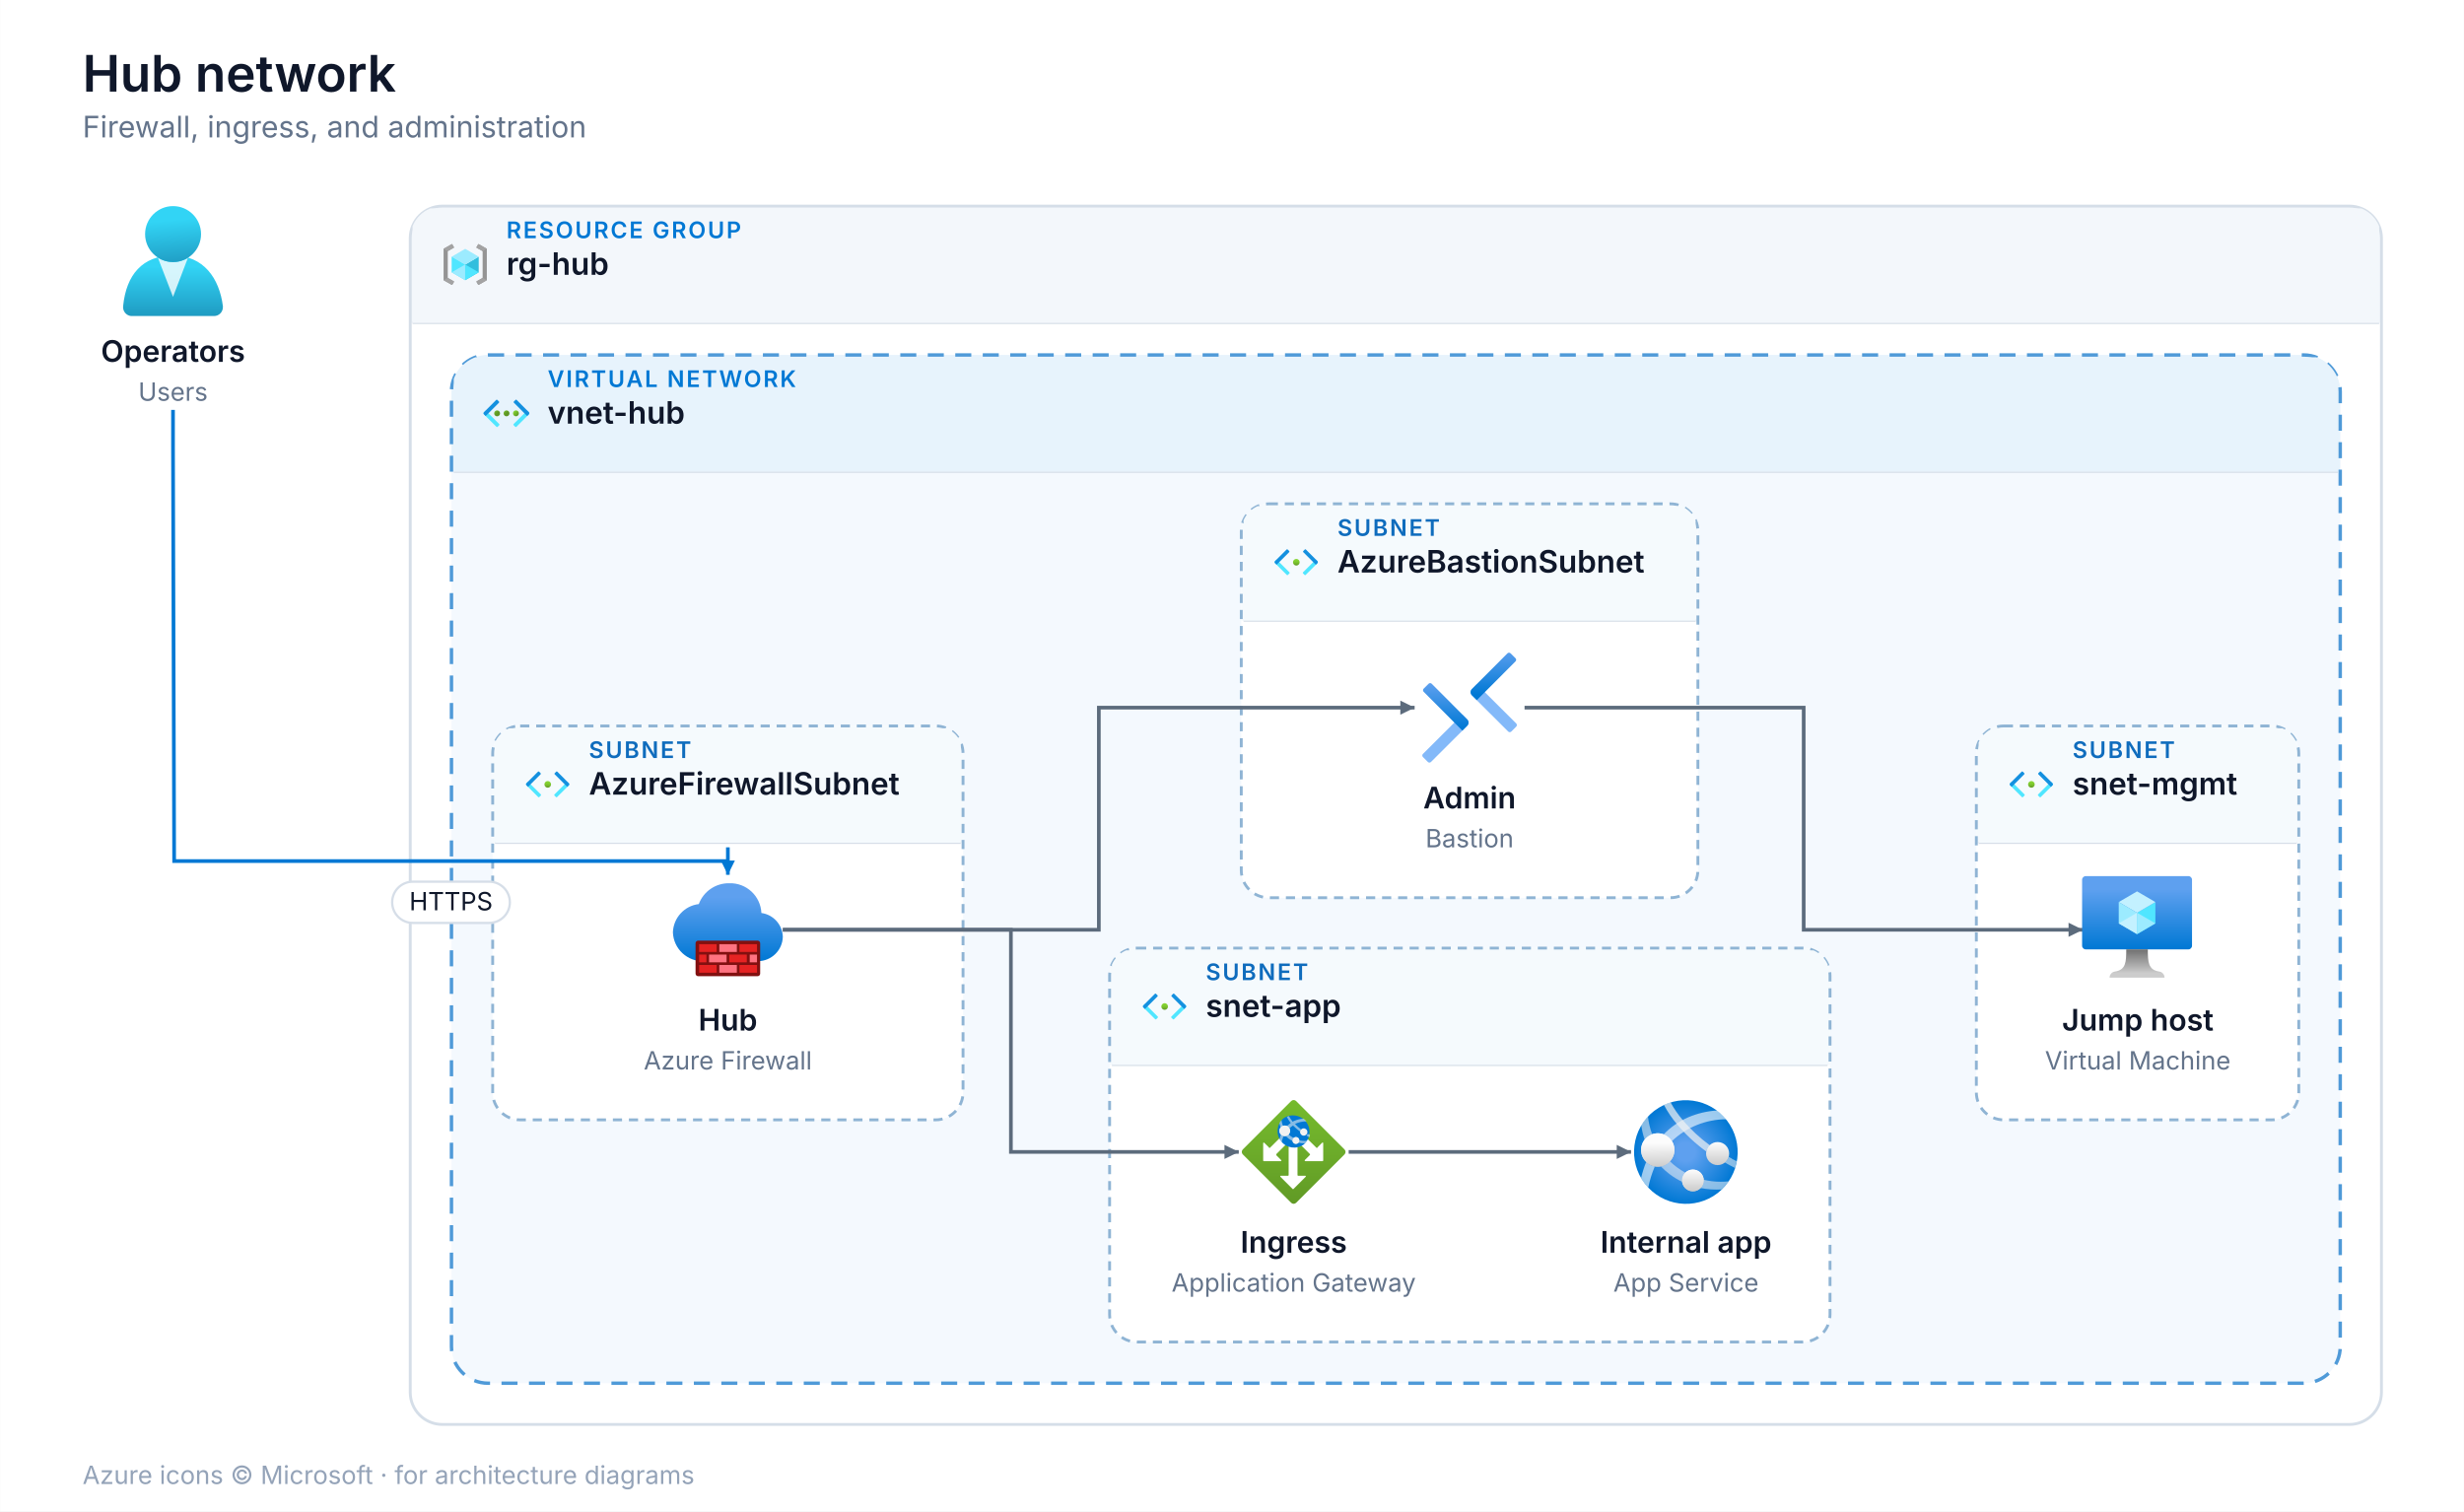
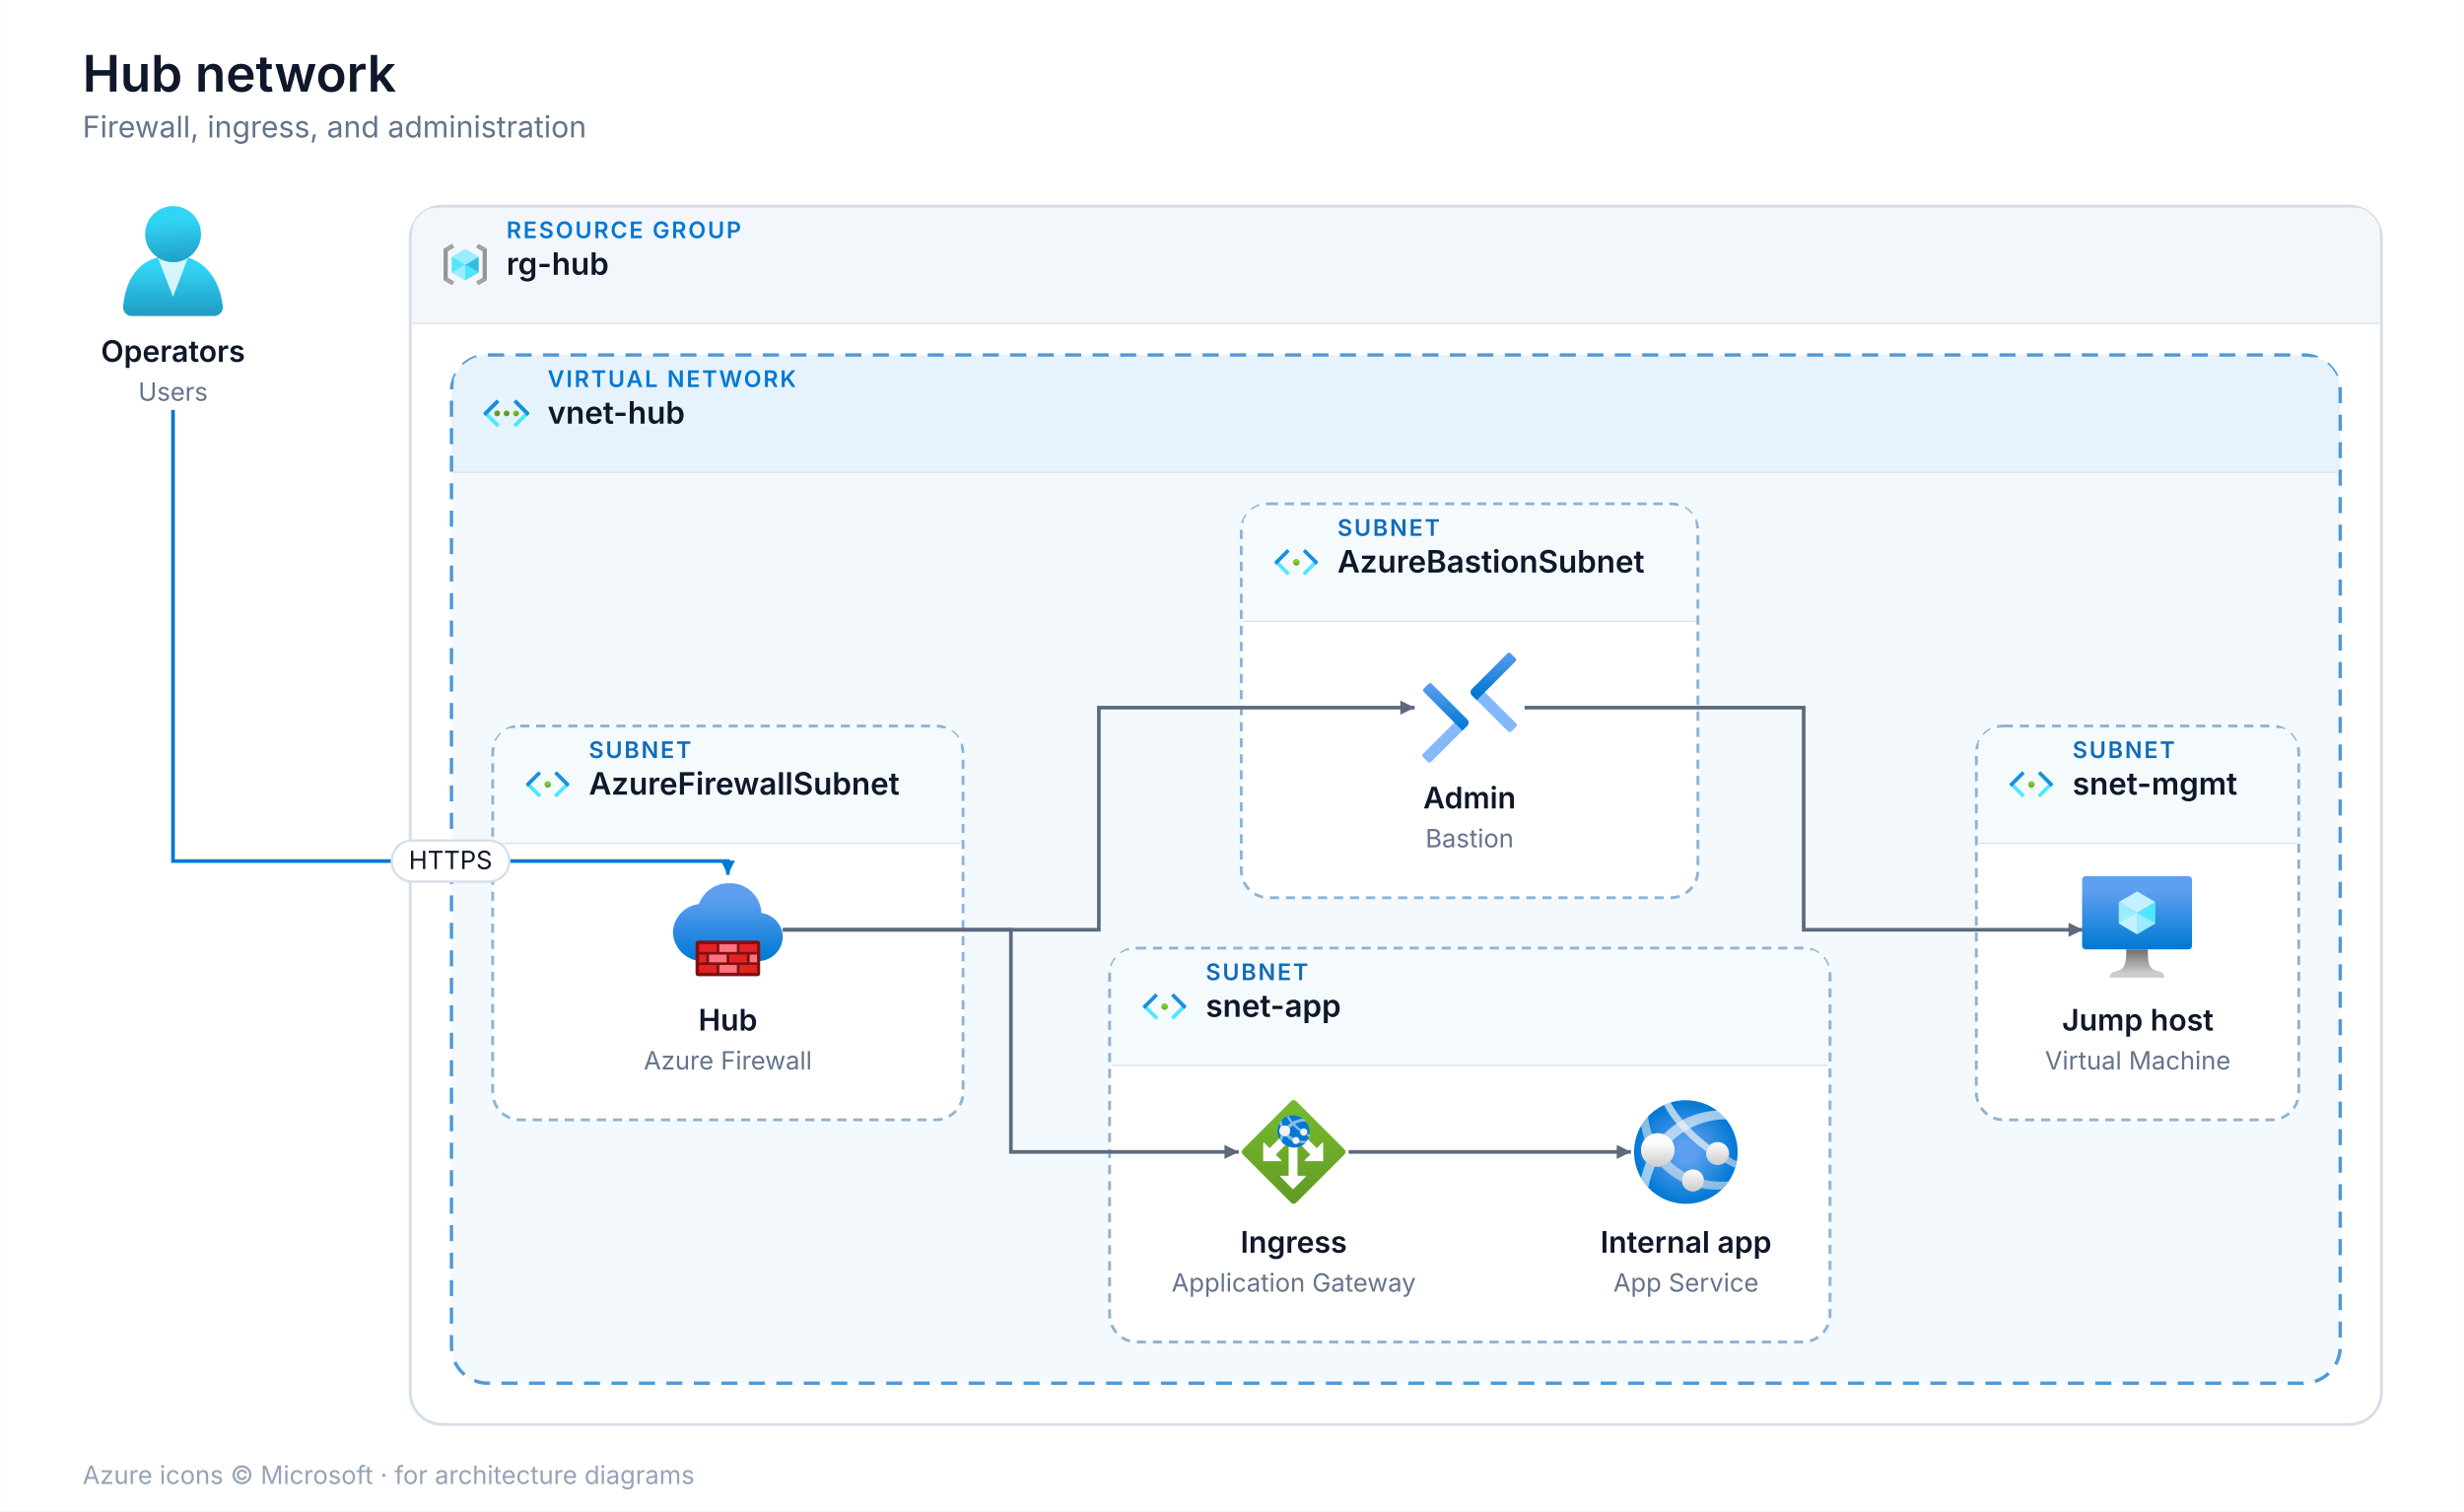
<svg xmlns="http://www.w3.org/2000/svg" width="1076" height="660" viewBox="0 0 1075.9 660.0" role="img" text-rendering="optimizeLegibility">
  <rect width="100%" height="100%" fill="#FFFFFF" />
  <defs>
    <marker id="arrow-0078D4" viewBox="0 0 10 10" refX="8.6" refY="5" markerWidth="8" markerHeight="8" orient="auto-start-reverse" markerUnits="userSpaceOnUse">
      <path d="M0.8 1.15 L8.6 5 L0.8 8.85 Z" fill="#0078D4" />
    </marker>
    <marker id="arrow-5C6B7C" viewBox="0 0 10 10" refX="8.6" refY="5" markerWidth="8" markerHeight="8" orient="auto-start-reverse" markerUnits="userSpaceOnUse">
      <path d="M0.8 1.15 L8.6 5 L0.8 8.85 Z" fill="#5C6B7C" />
    </marker>
    <clipPath id="clip1">
      <rect x="179.1" y="90.0" width="860.8" height="532.0" rx="14" />
    </clipPath>
    <clipPath id="clip2">
      <rect x="197.1" y="155.0" width="824.8" height="449.0" rx="16" />
    </clipPath>
    <clipPath id="clip3">
      <rect x="215.1" y="317.0" width="205.4" height="172.0" rx="12" />
    </clipPath>
    <clipPath id="clip4">
      <rect x="484.5" y="414.0" width="314.6" height="172.0" rx="12" />
    </clipPath>
    <clipPath id="clip5">
      <rect x="542.0" y="220.0" width="199.4" height="172.0" rx="12" />
    </clipPath>
    <clipPath id="clip6">
      <rect x="863.0" y="317.0" width="140.8" height="172.0" rx="12" />
    </clipPath>
  </defs>
  <g clip-path="url(#clip1)">
    <rect x="179.1" y="90.0" width="860.8" height="532.0" fill="#FFFFFF" />
    <rect x="179.1" y="90.0" width="860.8" height="51.0" fill="#F3F7FB" />
  </g>
  <rect x="179.1" y="90.0" width="860.8" height="532.0" rx="14" ry="14" fill="none" stroke="#D5DEE8" stroke-width="1.25" />
  <line x1="180.1" y1="141.0" x2="1038.9" y2="141.0" stroke="#D6DEE8" stroke-width="1" />
  <g clip-path="url(#clip2)">
    <rect x="197.1" y="155.0" width="824.8" height="449.0" fill="#F4F9FE" />
    <rect x="197.1" y="155.0" width="824.8" height="51.0" fill="#E7F3FC" />
  </g>
  <rect x="197.1" y="155.0" width="824.8" height="449.0" rx="16" ry="16" fill="none" stroke="#4F9AD8" stroke-width="1.5" stroke-dasharray="7 5" />
  <line x1="198.1" y1="206.0" x2="1020.9" y2="206.0" stroke="#D6DEE8" stroke-width="1" />
  <g clip-path="url(#clip3)">
    <rect x="215.1" y="317.0" width="205.4" height="172.0" fill="#FFFFFF" />
    <rect x="215.1" y="317.0" width="205.4" height="51.0" fill="#F5FAFD" />
  </g>
  <rect x="215.1" y="317.0" width="205.4" height="172.0" rx="12" ry="12" fill="none" stroke="#8FB4D4" stroke-width="1.25" stroke-dasharray="4 3" />
  <line x1="216.1" y1="368.0" x2="419.5" y2="368.0" stroke="#D6DEE8" stroke-width="1" />
  <g clip-path="url(#clip4)">
    <rect x="484.5" y="414.0" width="314.6" height="172.0" fill="#FFFFFF" />
    <rect x="484.5" y="414.0" width="314.6" height="51.0" fill="#F5FAFD" />
  </g>
  <rect x="484.5" y="414.0" width="314.6" height="172.0" rx="12" ry="12" fill="none" stroke="#8FB4D4" stroke-width="1.25" stroke-dasharray="4 3" />
  <line x1="485.5" y1="465.0" x2="798.0" y2="465.0" stroke="#D6DEE8" stroke-width="1" />
  <g clip-path="url(#clip5)">
    <rect x="542.0" y="220.0" width="199.4" height="172.0" fill="#FFFFFF" />
    <rect x="542.0" y="220.0" width="199.4" height="51.0" fill="#F5FAFD" />
  </g>
  <rect x="542.0" y="220.0" width="199.4" height="172.0" rx="12" ry="12" fill="none" stroke="#8FB4D4" stroke-width="1.25" stroke-dasharray="4 3" />
  <line x1="543.0" y1="271.0" x2="740.5" y2="271.0" stroke="#D6DEE8" stroke-width="1" />
  <g clip-path="url(#clip6)">
    <rect x="863.0" y="317.0" width="140.8" height="172.0" fill="#FFFFFF" />
    <rect x="863.0" y="317.0" width="140.8" height="51.0" fill="#F5FAFD" />
  </g>
  <rect x="863.0" y="317.0" width="140.8" height="172.0" rx="12" ry="12" fill="none" stroke="#8FB4D4" stroke-width="1.25" stroke-dasharray="4 3" />
  <line x1="864.0" y1="368.0" x2="1002.9" y2="368.0" stroke="#D6DEE8" stroke-width="1" />
-   <path d="M 75.5 179.0 L 75.5 195.0 L 76.0 376.0 L 317.8 376.0 L 317.8 370.0 L 317.8 382.0" fill="none" stroke="#0078D4" stroke-width="1.6" stroke-linecap="butt" stroke-linejoin="miter" marker-end="url(#arrow-0078D4)" />
-   <path d="M 341.8 406.0 L 357.8 406.0 L 441.4 406.0 L 441.4 503.0 L 524.9 503.0 L 540.9 503.0" fill="none" stroke="#5C6B7C" stroke-width="1.6" stroke-linecap="butt" stroke-linejoin="miter" marker-end="url(#arrow-5C6B7C)" />
+   <path d="M 75.5 179.0 L 75.5 376.0 L 317.8 376.0 L 317.8 382.0" fill="none" stroke="#0078D4" stroke-width="1.6" stroke-linecap="butt" stroke-linejoin="miter" marker-end="url(#arrow-0078D4)" />
+   <path d="M 341.8 406.0 L 441.4 406.0 L 441.4 503.0 L 540.9 503.0" fill="none" stroke="#5C6B7C" stroke-width="1.6" stroke-linecap="butt" stroke-linejoin="miter" marker-end="url(#arrow-5C6B7C)" />
  <path d="M 588.9 503.0 L 712.2 503.0" fill="none" stroke="#5C6B7C" stroke-width="1.6" stroke-linecap="butt" stroke-linejoin="miter" marker-end="url(#arrow-5C6B7C)" />
-   <path d="M 341.8 406.0 L 357.8 406.0 L 479.8 406.0 L 479.8 309.0 L 601.7 309.0 L 617.7 309.0" fill="none" stroke="#5C6B7C" stroke-width="1.6" stroke-linecap="butt" stroke-linejoin="miter" marker-end="url(#arrow-5C6B7C)" />
-   <path d="M 665.7 309.0 L 681.7 309.0 L 787.6 309.0 L 787.6 406.0 L 893.5 406.0 L 909.5 406.0" fill="none" stroke="#5C6B7C" stroke-width="1.6" stroke-linecap="butt" stroke-linejoin="miter" marker-end="url(#arrow-5C6B7C)" />
+   <path d="M 341.8 406.0 L 479.8 406.0 L 479.8 309.0 L 617.7 309.0" fill="none" stroke="#5C6B7C" stroke-width="1.6" stroke-linecap="butt" stroke-linejoin="miter" marker-end="url(#arrow-5C6B7C)" />
+   <path d="M 665.7 309.0 L 787.6 309.0 L 787.6 406.0 L 909.5 406.0" fill="none" stroke="#5C6B7C" stroke-width="1.6" stroke-linecap="butt" stroke-linejoin="miter" marker-end="url(#arrow-5C6B7C)" />
  <g clip-path="url(#clip1)">
    <rect x="180.1" y="91.0" width="858.8" height="50.0" fill="#F3F7FB" />
  </g>
  <svg x="193.1" y="105.5" width="20.0" height="20.0" viewBox="0 0 18 18" preserveAspectRatio="xMidYMid meet" overflow="visible">
    <g>
      <g>
        <path d="M.5,15.08a.16.16,0,0,0,.08.14l1.16.65L3.7,17a.17.17,0,0,0,.23-.06l.66-1.12a.16.16,0,0,0-.06-.21l-2.3-1.3a.17.17,0,0,1-.08-.14V3.85a.16.16,0,0,1,.08-.14l2.3-1.3a.16.16,0,0,0,.06-.21L3.93,1.08A.17.17,0,0,0,3.7,1L1.78,2.11l-1.2.67a.16.16,0,0,0-.08.14V15.08Z" fill="#949494" />
        <path d="M2.14,3.77l.06-.06,2.3-1.3a.14.14,0,0,0,.06-.21L3.9,1.08A.15.15,0,0,0,3.68,1L1.75,2.11.56,2.78s-.05,0-.06.06l.9.51Z" fill="#a3a3a3" />
        <path d="M4.5,15.59l-2.3-1.3a.22.22,0,0,1-.07-.09l-1.62,1,.05,0,1.15.65,2,1.11a.15.15,0,0,0,.22-.06l.66-1.12A.14.14,0,0,0,4.5,15.59Z" fill="#a3a3a3" />
      </g>
      <path d="M17.5,15.08a.16.16,0,0,1-.08.14l-1.16.65L14.3,17a.17.17,0,0,1-.23-.06l-.66-1.12a.16.16,0,0,1,.06-.21l2.3-1.3a.17.17,0,0,0,.08-.14V3.85a.16.16,0,0,0-.08-.14l-2.3-1.3a.16.16,0,0,1-.06-.21l.66-1.12A.17.17,0,0,1,14.3,1l1.92,1.09,1.2.67a.16.16,0,0,1,.08.14V15.08Z" fill="#949494" />
      <path d="M15.86,3.77l-.06-.06-2.3-1.3a.14.14,0,0,1-.06-.21l.66-1.12A.15.15,0,0,1,14.32,1l1.93,1.09,1.19.67s0,0,.06.06l-.9.51Z" fill="#a3a3a3" />
      <path d="M13.5,15.59l2.3-1.3a.22.22,0,0,0,.07-.09l1.62,1,0,0-1.15.65-2,1.11a.15.15,0,0,1-.22-.06l-.66-1.12A.14.14,0,0,1,13.5,15.59Z" fill="#a3a3a3" />
      <polygon points="14.31 5.93 14.31 12.07 8.99 15.16 8.99 9.01 14.31 5.93" fill="#32bedd" />
      <polygon points="14.31 5.93 9 9.02 3.68 5.93 9 2.84 14.31 5.93" fill="#9cebff" />
      <polygon points="8.99 9.02 8.99 15.16 3.68 12.07 3.68 5.93 8.99 9.02" fill="#50e6ff" />
      <polygon points="3.68 12.07 8.99 9.01 8.99 15.16 3.68 12.07" fill="#9cebff" />
      <polygon points="14.31 12.07 8.99 9.01 8.99 15.16 14.31 12.07" fill="#50e6ff" />
    </g>
  </svg>
  <text x="221.1" y="104.0" fill="#0078D4" font-family="&quot;Segoe UI&quot;, Inter, &quot;Helvetica Neue&quot;, Arial, sans-serif" font-size="10" font-weight="600" letter-spacing="0.08em">RESOURCE GROUP</text>
  <text x="221.1" y="120.0" fill="#0F172A" font-family="&quot;Segoe UI&quot;, Inter, &quot;Helvetica Neue&quot;, Arial, sans-serif" font-size="13.5" font-weight="600">rg-hub</text>
  <g clip-path="url(#clip2)">
    <rect x="198.1" y="156.0" width="822.8" height="50.0" fill="#E7F3FC" />
  </g>
  <svg x="211.1" y="170.5" width="20.0" height="20.0" viewBox="0 0 18 18" preserveAspectRatio="xMidYMid meet" overflow="visible">
    <defs>
      <linearGradient id="g8f020fb7e-2243-4501-8153-5d69bd3c34f7" x1="9.88" y1="8.59" x2="11.52" y2="10.23" gradientTransform="translate(2.03 -0.4) rotate(-0.08)" gradientUnits="userSpaceOnUse">
        <stop offset="0" stop-color="#86d633" />
        <stop offset="1" stop-color="#5e9624" />
      </linearGradient>
      <linearGradient id="g8b3c2bc94-8c7c-48a2-9719-6ee899a43a97" x1="6.18" y1="8.59" x2="7.81" y2="10.23" gradientUnits="userSpaceOnUse">
        <stop offset="0" stop-color="#86d633" />
        <stop offset="1" stop-color="#5e9624" />
      </linearGradient>
      <linearGradient id="g8e900c35d-0958-4d4f-b28f-302eeaaf52f5" x1="2.48" y1="8.59" x2="4.11" y2="10.23" gradientUnits="userSpaceOnUse">
        <stop offset="0" stop-color="#86d633" />
        <stop offset="1" stop-color="#5e9624" />
      </linearGradient>
    </defs>
    <circle cx="12.74" cy="8.99" r="1.16" fill="url(#g8f020fb7e-2243-4501-8153-5d69bd3c34f7)" />
    <circle cx="9.04" cy="9" r="1.16" fill="url(#g8b3c2bc94-8c7c-48a2-9719-6ee899a43a97)" />
    <circle cx="5.34" cy="9" r="1.16" fill="url(#g8e900c35d-0958-4d4f-b28f-302eeaaf52f5)" />
    <path d="M2.61,7.28h.94a.3.3,0,0,1,.3.3v6.94a.6.6,0,0,1-.6.6H2.31a0,0,0,0,1,0,0V7.58a.3.3,0,0,1,.3-.3Z" transform="translate(13.18 16.93) rotate(134.92)" fill="#50e6ff" />
    <path d="M2.56,2.91H3.5a.3.3,0,0,1,.3.3v7.43a0,0,0,0,1,0,0H2.86a.6.6,0,0,1-.6-.6V3.21a.3.3,0,0,1,.3-.3Z" transform="translate(5.66 -0.16) rotate(44.92)" fill="#1490df" />
    <path d="M14.15,7.28h.94a.6.6,0,0,1,.6.6v6.94a.3.3,0,0,1-.3.3h-.94a.3.3,0,0,1-.3-.3V7.28a0,0,0,0,1,0,0Z" transform="translate(12.32 -7.28) rotate(45.08)" fill="#50e6ff" />
    <path d="M14.81,2.91h.94a0,0,0,0,1,0,0v7.43a.3.3,0,0,1-.3.3H14.5a.3.3,0,0,1-.3-.3V3.51a.6.6,0,0,1,.6-.6Z" transform="translate(30.36 0.99) rotate(135.08)" fill="#1490df" />
  </svg>
  <text x="239.1" y="169.0" fill="#0078D4" font-family="&quot;Segoe UI&quot;, Inter, &quot;Helvetica Neue&quot;, Arial, sans-serif" font-size="10" font-weight="600" letter-spacing="0.08em">VIRTUAL NETWORK</text>
  <text x="239.1" y="185.0" fill="#0F172A" font-family="&quot;Segoe UI&quot;, Inter, &quot;Helvetica Neue&quot;, Arial, sans-serif" font-size="13.5" font-weight="600">vnet-hub</text>
  <g clip-path="url(#clip3)">
    <rect x="216.1" y="318.0" width="203.4" height="50.0" fill="#F5FAFD" />
  </g>
  <svg x="229.1" y="332.5" width="20.0" height="20.0" viewBox="0 0 18 18" preserveAspectRatio="xMidYMid meet" overflow="visible">
    <defs>
      <linearGradient id="g9bceb60dd-8b8c-4098-94f8-aeb4db2edaef" x1="9.033" y1="10.305" x2="9.033" y2="7.695" gradientUnits="userSpaceOnUse">
        <stop offset="0" stop-color="#5e9624" />
        <stop offset="0.241" stop-color="#6fb02a" />
        <stop offset="0.501" stop-color="#7cc52f" />
        <stop offset="0.756" stop-color="#83d232" />
        <stop offset="1" stop-color="#86d633" />
      </linearGradient>
    </defs>
    <g id="g9ac75c21e-2a93-464f-8048-f1518dab8b75">
      <g>
        <path d="M9.031,7.7A1.305,1.305,0,1,0,10.338,9,1.305,1.305,0,0,0,9.031,7.7Z" fill="url(#g9bceb60dd-8b8c-4098-94f8-aeb4db2edaef)" />
        <g>
          <path d="M2.961,7.374h.888a.284.284,0,0,1,.284.284v6.551a.568.568,0,0,1-.568.568H2.677a0,0,0,0,1,0,0V7.659A.284.284,0,0,1,2.961,7.374Z" transform="translate(13.653 16.485) rotate(134.919)" fill="#50e6ff" />
          <path d="M2.913,3.244H3.8a.284.284,0,0,1,.284.284v7.015a0,0,0,0,1,0,0H3.2a.568.568,0,0,1-.568-.568V3.528a.284.284,0,0,1,.284-.284Z" transform="translate(5.847 -0.358) rotate(44.919)" fill="#1490df" />
          <path d="M13.867,7.374h.888a.568.568,0,0,1,.568.568v6.551a.284.284,0,0,1-.284.284h-.888a.284.284,0,0,1-.284-.284V7.374a0,0,0,0,1,0,0Z" transform="translate(12.132 -7.079) rotate(45.081)" fill="#50e6ff" />
          <path d="M14.483,3.244h.888a0,0,0,0,1,0,0v7.015a.284.284,0,0,1-.284.284H14.2a.284.284,0,0,1-.284-.284V3.812a.568.568,0,0,1,.568-.568Z" transform="translate(29.879 1.435) rotate(135.081)" fill="#1490df" />
        </g>
      </g>
    </g>
  </svg>
  <text x="257.1" y="331.0" fill="#0F6CBD" font-family="&quot;Segoe UI&quot;, Inter, &quot;Helvetica Neue&quot;, Arial, sans-serif" font-size="10" font-weight="600" letter-spacing="0.08em">SUBNET</text>
  <text x="257.1" y="347.0" fill="#0F172A" font-family="&quot;Segoe UI&quot;, Inter, &quot;Helvetica Neue&quot;, Arial, sans-serif" font-size="13.5" font-weight="600">AzureFirewallSubnet</text>
  <g clip-path="url(#clip4)">
    <rect x="485.5" y="415.0" width="312.6" height="50.0" fill="#F5FAFD" />
  </g>
  <svg x="498.5" y="429.5" width="20.0" height="20.0" viewBox="0 0 18 18" preserveAspectRatio="xMidYMid meet" overflow="visible">
    <defs>
      <linearGradient id="g10bceb60dd-8b8c-4098-94f8-aeb4db2edaef" x1="9.033" y1="10.305" x2="9.033" y2="7.695" gradientUnits="userSpaceOnUse">
        <stop offset="0" stop-color="#5e9624" />
        <stop offset="0.241" stop-color="#6fb02a" />
        <stop offset="0.501" stop-color="#7cc52f" />
        <stop offset="0.756" stop-color="#83d232" />
        <stop offset="1" stop-color="#86d633" />
      </linearGradient>
    </defs>
    <g id="g10ac75c21e-2a93-464f-8048-f1518dab8b75">
      <g>
        <path d="M9.031,7.7A1.305,1.305,0,1,0,10.338,9,1.305,1.305,0,0,0,9.031,7.7Z" fill="url(#g10bceb60dd-8b8c-4098-94f8-aeb4db2edaef)" />
        <g>
          <path d="M2.961,7.374h.888a.284.284,0,0,1,.284.284v6.551a.568.568,0,0,1-.568.568H2.677a0,0,0,0,1,0,0V7.659A.284.284,0,0,1,2.961,7.374Z" transform="translate(13.653 16.485) rotate(134.919)" fill="#50e6ff" />
          <path d="M2.913,3.244H3.8a.284.284,0,0,1,.284.284v7.015a0,0,0,0,1,0,0H3.2a.568.568,0,0,1-.568-.568V3.528a.284.284,0,0,1,.284-.284Z" transform="translate(5.847 -0.358) rotate(44.919)" fill="#1490df" />
          <path d="M13.867,7.374h.888a.568.568,0,0,1,.568.568v6.551a.284.284,0,0,1-.284.284h-.888a.284.284,0,0,1-.284-.284V7.374a0,0,0,0,1,0,0Z" transform="translate(12.132 -7.079) rotate(45.081)" fill="#50e6ff" />
          <path d="M14.483,3.244h.888a0,0,0,0,1,0,0v7.015a.284.284,0,0,1-.284.284H14.2a.284.284,0,0,1-.284-.284V3.812a.568.568,0,0,1,.568-.568Z" transform="translate(29.879 1.435) rotate(135.081)" fill="#1490df" />
        </g>
      </g>
    </g>
  </svg>
  <text x="526.5" y="428.0" fill="#0F6CBD" font-family="&quot;Segoe UI&quot;, Inter, &quot;Helvetica Neue&quot;, Arial, sans-serif" font-size="10" font-weight="600" letter-spacing="0.08em">SUBNET</text>
  <text x="526.5" y="444.0" fill="#0F172A" font-family="&quot;Segoe UI&quot;, Inter, &quot;Helvetica Neue&quot;, Arial, sans-serif" font-size="13.5" font-weight="600">snet-app</text>
  <g clip-path="url(#clip5)">
    <rect x="543.0" y="221.0" width="197.4" height="50.0" fill="#F5FAFD" />
  </g>
  <svg x="556.0" y="235.5" width="20.0" height="20.0" viewBox="0 0 18 18" preserveAspectRatio="xMidYMid meet" overflow="visible">
    <defs>
      <linearGradient id="g11bceb60dd-8b8c-4098-94f8-aeb4db2edaef" x1="9.033" y1="10.305" x2="9.033" y2="7.695" gradientUnits="userSpaceOnUse">
        <stop offset="0" stop-color="#5e9624" />
        <stop offset="0.241" stop-color="#6fb02a" />
        <stop offset="0.501" stop-color="#7cc52f" />
        <stop offset="0.756" stop-color="#83d232" />
        <stop offset="1" stop-color="#86d633" />
      </linearGradient>
    </defs>
    <g id="g11ac75c21e-2a93-464f-8048-f1518dab8b75">
      <g>
        <path d="M9.031,7.7A1.305,1.305,0,1,0,10.338,9,1.305,1.305,0,0,0,9.031,7.7Z" fill="url(#g11bceb60dd-8b8c-4098-94f8-aeb4db2edaef)" />
        <g>
          <path d="M2.961,7.374h.888a.284.284,0,0,1,.284.284v6.551a.568.568,0,0,1-.568.568H2.677a0,0,0,0,1,0,0V7.659A.284.284,0,0,1,2.961,7.374Z" transform="translate(13.653 16.485) rotate(134.919)" fill="#50e6ff" />
          <path d="M2.913,3.244H3.8a.284.284,0,0,1,.284.284v7.015a0,0,0,0,1,0,0H3.2a.568.568,0,0,1-.568-.568V3.528a.284.284,0,0,1,.284-.284Z" transform="translate(5.847 -0.358) rotate(44.919)" fill="#1490df" />
          <path d="M13.867,7.374h.888a.568.568,0,0,1,.568.568v6.551a.284.284,0,0,1-.284.284h-.888a.284.284,0,0,1-.284-.284V7.374a0,0,0,0,1,0,0Z" transform="translate(12.132 -7.079) rotate(45.081)" fill="#50e6ff" />
          <path d="M14.483,3.244h.888a0,0,0,0,1,0,0v7.015a.284.284,0,0,1-.284.284H14.2a.284.284,0,0,1-.284-.284V3.812a.568.568,0,0,1,.568-.568Z" transform="translate(29.879 1.435) rotate(135.081)" fill="#1490df" />
        </g>
      </g>
    </g>
  </svg>
  <text x="584.0" y="234.0" fill="#0F6CBD" font-family="&quot;Segoe UI&quot;, Inter, &quot;Helvetica Neue&quot;, Arial, sans-serif" font-size="10" font-weight="600" letter-spacing="0.08em">SUBNET</text>
  <text x="584.0" y="250.0" fill="#0F172A" font-family="&quot;Segoe UI&quot;, Inter, &quot;Helvetica Neue&quot;, Arial, sans-serif" font-size="13.5" font-weight="600">AzureBastionSubnet</text>
  <g clip-path="url(#clip6)">
    <rect x="864.0" y="318.0" width="138.8" height="50.0" fill="#F5FAFD" />
  </g>
  <svg x="877.0" y="332.5" width="20.0" height="20.0" viewBox="0 0 18 18" preserveAspectRatio="xMidYMid meet" overflow="visible">
    <defs>
      <linearGradient id="g12bceb60dd-8b8c-4098-94f8-aeb4db2edaef" x1="9.033" y1="10.305" x2="9.033" y2="7.695" gradientUnits="userSpaceOnUse">
        <stop offset="0" stop-color="#5e9624" />
        <stop offset="0.241" stop-color="#6fb02a" />
        <stop offset="0.501" stop-color="#7cc52f" />
        <stop offset="0.756" stop-color="#83d232" />
        <stop offset="1" stop-color="#86d633" />
      </linearGradient>
    </defs>
    <g id="g12ac75c21e-2a93-464f-8048-f1518dab8b75">
      <g>
        <path d="M9.031,7.7A1.305,1.305,0,1,0,10.338,9,1.305,1.305,0,0,0,9.031,7.7Z" fill="url(#g12bceb60dd-8b8c-4098-94f8-aeb4db2edaef)" />
        <g>
          <path d="M2.961,7.374h.888a.284.284,0,0,1,.284.284v6.551a.568.568,0,0,1-.568.568H2.677a0,0,0,0,1,0,0V7.659A.284.284,0,0,1,2.961,7.374Z" transform="translate(13.653 16.485) rotate(134.919)" fill="#50e6ff" />
          <path d="M2.913,3.244H3.8a.284.284,0,0,1,.284.284v7.015a0,0,0,0,1,0,0H3.2a.568.568,0,0,1-.568-.568V3.528a.284.284,0,0,1,.284-.284Z" transform="translate(5.847 -0.358) rotate(44.919)" fill="#1490df" />
          <path d="M13.867,7.374h.888a.568.568,0,0,1,.568.568v6.551a.284.284,0,0,1-.284.284h-.888a.284.284,0,0,1-.284-.284V7.374a0,0,0,0,1,0,0Z" transform="translate(12.132 -7.079) rotate(45.081)" fill="#50e6ff" />
          <path d="M14.483,3.244h.888a0,0,0,0,1,0,0v7.015a.284.284,0,0,1-.284.284H14.2a.284.284,0,0,1-.284-.284V3.812a.568.568,0,0,1,.568-.568Z" transform="translate(29.879 1.435) rotate(135.081)" fill="#1490df" />
        </g>
      </g>
    </g>
  </svg>
  <text x="905.0" y="331.0" fill="#0F6CBD" font-family="&quot;Segoe UI&quot;, Inter, &quot;Helvetica Neue&quot;, Arial, sans-serif" font-size="10" font-weight="600" letter-spacing="0.08em">SUBNET</text>
  <text x="905.0" y="347.0" fill="#0F172A" font-family="&quot;Segoe UI&quot;, Inter, &quot;Helvetica Neue&quot;, Arial, sans-serif" font-size="13.5" font-weight="600">snet-mgmt</text>
  <svg x="51.5" y="90.0" width="48.0" height="48.0" viewBox="0 0 18 18" preserveAspectRatio="xMidYMid meet" overflow="visible">
    <defs>
      <linearGradient id="n13be92901b-ec33-4c65-adf1-9b0eed06d677" x1="9" y1="6.88" x2="9" y2="20.45" gradientUnits="userSpaceOnUse">
        <stop offset="0.22" stop-color="#32d4f5" />
        <stop offset="1" stop-color="#198ab3" />
      </linearGradient>
      <linearGradient id="n13b46fc246-25d8-4398-8779-1042e8cacae7" x1="8.61" y1="-0.4" x2="9.6" y2="11.92" gradientUnits="userSpaceOnUse">
        <stop offset="0.22" stop-color="#32d4f5" />
        <stop offset="1" stop-color="#198ab3" />
      </linearGradient>
    </defs>
    <path d="M15.72,18a1.45,1.45,0,0,0,1.45-1.45.47.47,0,0,0,0-.17C16.59,11.81,14,8.09,9,8.09S1.34,11.24.83,16.39A1.46,1.46,0,0,0,2.14,18H15.72Z" fill="url(#n13be92901b-ec33-4c65-adf1-9b0eed06d677)" />
    <path d="M9,9.17a4.59,4.59,0,0,1-2.48-.73L9,14.86l2.44-6.38A4.53,4.53,0,0,1,9,9.17Z" fill="#fff" opacity="0.8" />
    <circle cx="9.01" cy="4.58" r="4.58" fill="url(#n13b46fc246-25d8-4398-8779-1042e8cacae7)" />
  </svg>
  <text x="75.5" y="158.0" text-anchor="middle" fill="#0F172A" font-family="&quot;Segoe UI&quot;, Inter, &quot;Helvetica Neue&quot;, Arial, sans-serif" font-size="13" font-weight="600">Operators</text>
  <text x="75.5" y="175.0" text-anchor="middle" fill="#64748B" font-family="&quot;Segoe UI&quot;, Inter, &quot;Helvetica Neue&quot;, Arial, sans-serif" font-size="11">Users</text>
  <svg x="293.8" y="382.0" width="48.0" height="48.0" viewBox="0 0 18 18" preserveAspectRatio="xMidYMid meet" overflow="visible">
    <defs>
      <linearGradient id="n14b012de7b-7a0e-4618-9fec-703622e3e8c3" x1="9" y1="14.14" x2="9" y2="1.38" gradientUnits="userSpaceOnUse">
        <stop offset="0" stop-color="#0078d4" />
        <stop offset="0.82" stop-color="#5ea0ef" />
      </linearGradient>
    </defs>
    <path d="M18,10.14a4.06,4.06,0,0,0-3.51-3.89A5.1,5.1,0,0,0,9.24,1.38a5.23,5.23,0,0,0-5,3.41A4.82,4.82,0,0,0,0,9.43a4.9,4.9,0,0,0,5.07,4.71l.44,0h8.21a1.46,1.46,0,0,0,.22,0A4.1,4.1,0,0,0,18,10.14Z" fill="url(#n14b012de7b-7a0e-4618-9fec-703622e3e8c3)" />
    <path d="M14.29,11.19a.42.42,0,0,0-.42-.41H4.13a.42.42,0,0,0-.42.41v5a.42.42,0,0,0,.42.41h9.74a.42.42,0,0,0,.42-.41v-5Z" fill="#821010" />
    <rect x="4.3" y="11.36" width="2.87" height="1.27" fill="#e62323" />
    <rect x="7.6" y="11.36" width="2.87" height="1.27" fill="#ff7381" />
    <rect x="10.9" y="11.36" width="2.87" height="1.27" fill="#e62323" />
    <rect x="4.3" y="13.06" width="1.19" height="1.27" fill="#e62323" />
    <rect x="12.58" y="13.06" width="1.19" height="1.27" fill="#ff7381" />
    <rect x="5.92" y="13.06" width="2.87" height="1.27" fill="#ff7381" />
    <rect x="9.23" y="13.06" width="2.87" height="1.27" fill="#e62323" />
    <rect x="4.3" y="14.76" width="2.87" height="1.27" fill="#e62323" />
    <rect x="7.6" y="14.76" width="2.87" height="1.27" fill="#ff7381" />
    <rect x="10.9" y="14.76" width="2.87" height="1.27" fill="#e62323" />
  </svg>
  <text x="317.8" y="450.0" text-anchor="middle" fill="#0F172A" font-family="&quot;Segoe UI&quot;, Inter, &quot;Helvetica Neue&quot;, Arial, sans-serif" font-size="13" font-weight="600">Hub</text>
  <text x="317.8" y="467.0" text-anchor="middle" fill="#64748B" font-family="&quot;Segoe UI&quot;, Inter, &quot;Helvetica Neue&quot;, Arial, sans-serif" font-size="11">Azure Firewall</text>
  <svg x="540.9" y="479.0" width="48.0" height="48.0" viewBox="0 0 18 18" preserveAspectRatio="xMidYMid meet" overflow="visible">
    <defs>
      <linearGradient id="n15f6d5399b-a5cb-4c09-96cc-9e3bb1af2386" x1="9" y1="19.25" x2="9" y2="-0.46" gradientTransform="translate(9 -3.73) rotate(45)" gradientUnits="userSpaceOnUse">
        <stop offset="0" stop-color="#5e9624" />
        <stop offset="0.55" stop-color="#6dad2a" />
        <stop offset="1" stop-color="#76bc2d" />
      </linearGradient>
      <linearGradient id="n15a43242a2-4d95-4f6d-8870-2702ceb6aebc" x1="7.54" y1="6.44" x2="7.53" y2="5.18" gradientUnits="userSpaceOnUse">
        <stop offset="0" stop-color="#ccc" />
        <stop offset="0.12" stop-color="#d7d7d7" />
        <stop offset="0.42" stop-color="#ebebeb" />
        <stop offset="0.72" stop-color="#f8f8f8" />
        <stop offset="1" stop-color="#fcfcfc" />
      </linearGradient>
      <linearGradient id="n15eedce6dd-706a-43c4-ac66-66b73578221d" x1="9.36" y1="7.69" x2="9.36" y2="6.57" href="#n15a43242a2-4d95-4f6d-8870-2702ceb6aebc" />
    </defs>
    <rect x="2.82" y="2.82" width="12.35" height="12.35" rx="0.57" transform="translate(-3.73 9) rotate(-45)" fill="url(#n15f6d5399b-a5cb-4c09-96cc-9e3bb1af2386)" />
    <g>
      <path d="M10.89,10.51h2.84a.11.11,0,0,0,.1-.11V7.57a.1.1,0,0,0-.18-.07l-.78.78,0,.05a.1.1,0,0,1-.14,0L9.26,4.91a.1.1,0,0,0-.14,0l-.88.88a.11.11,0,0,0,0,.15l3.41,3.41a.11.11,0,0,1,0,.15l-.05.05-.78.78A.11.11,0,0,0,10.89,10.51Z" fill="#fff" />
      <path d="M6.92,10.51H4.08A.11.11,0,0,1,4,10.4V7.57a.1.1,0,0,1,.17-.07l.79.78,0,.05a.1.1,0,0,0,.14,0L8.55,4.91a.1.1,0,0,1,.14,0l.88.88a.11.11,0,0,1,0,.15L6.16,9.35a.11.11,0,0,0,0,.15l0,.05.78.78A.11.11,0,0,1,6.92,10.51Z" fill="#fff" />
      <path d="M6.82,13.07l2,2a.1.1,0,0,0,.14,0l2-2a.1.1,0,0,0-.07-.17H9.72a.11.11,0,0,1-.1-.1V8a.1.1,0,0,0-.1-.11H8.28A.11.11,0,0,0,8.17,8V12.8a.1.1,0,0,1-.1.1H6.89A.1.1,0,0,0,6.82,13.07Z" fill="#fff" />
    </g>
    <path id="n15ac0a9c0c-2e8c-4843-b02b-2fadf76b27d0" d="M10.65,7.78A2.71,2.71,0,0,1,7.33,3.5l0,0a2.71,2.71,0,0,1,3.29,4.3" fill="#0078d4" />
    <circle cx="7.53" cy="5.55" r="0.87" fill="url(#n15a43242a2-4d95-4f6d-8870-2702ceb6aebc)" />
    <g>
      <path d="M6.67,7l.19.3L7,7.5a5.94,5.94,0,0,1,.34-1.1.85.85,0,0,1-.45-.23A6.71,6.71,0,0,0,6.67,7Z" fill="#f2f2f2" opacity="0.55" />
      <path d="M7.24,4.73A4,4,0,0,1,7,3.8a2.48,2.48,0,0,0-.34.46A3.51,3.51,0,0,0,6.86,5,1,1,0,0,1,7.24,4.73Z" fill="#f2f2f2" opacity="0.55" />
      <path d="M8.17,6.14a.87.87,0,0,1-.48.26,4.62,4.62,0,0,0,.46.41,4.14,4.14,0,0,0,.65.39V7.13A.53.53,0,0,1,9,6.73,3.6,3.6,0,0,1,8.17,6.14Z" fill="#f2f2f2" opacity="0.55" />
      <path d="M10.79,7.2a4.14,4.14,0,0,1-.87-.1v0a.55.55,0,0,1-.16.39,3.84,3.84,0,0,0,1.08.08,2.93,2.93,0,0,0,.37-.42Z" fill="#f2f2f2" opacity="0.55" />
    </g>
    <circle cx="9.36" cy="7.13" r="0.56" fill="url(#n15eedce6dd-706a-43c4-ac66-66b73578221d)" />
    <circle cx="10.64" cy="5.74" r="0.6" fill="#f2f2f2" />
    <g>
      <path d="M9.21,4.42A4.29,4.29,0,0,1,11.09,4a2.24,2.24,0,0,0-.47-.45,4.5,4.5,0,0,0-1.49.35c-.1,0-.19.11-.29.16h0a5.85,5.85,0,0,1-.63-.93l-.34.13a5.35,5.35,0,0,0,.65,1,3.92,3.92,0,0,0-.67.55.87.87,0,0,1,.43.35,3.29,3.29,0,0,1,.61-.48,9.16,9.16,0,0,0,1.17,1,.57.57,0,0,1,.2-.32A8.44,8.44,0,0,1,9.21,4.42Z" fill="#f2f2f2" opacity="0.55" />
      <path d="M11.55,6.09h0l-.1,0h0l-.08,0h0l-.1-.06a.61.61,0,0,1-.2.3l.12.07h0l.11.06h0l.28.14h0a3.58,3.58,0,0,0,.09-.35Z" fill="#f2f2f2" opacity="0.55" />
    </g>
    <circle cx="7.53" cy="5.55" r="0.87" fill="#f2f2f2" />
    <circle cx="9.36" cy="7.13" r="0.56" fill="#f2f2f2" />
  </svg>
  <text x="564.9" y="547.0" text-anchor="middle" fill="#0F172A" font-family="&quot;Segoe UI&quot;, Inter, &quot;Helvetica Neue&quot;, Arial, sans-serif" font-size="13" font-weight="600">Ingress</text>
  <text x="564.9" y="564.0" text-anchor="middle" fill="#64748B" font-family="&quot;Segoe UI&quot;, Inter, &quot;Helvetica Neue&quot;, Arial, sans-serif" font-size="11">Application Gateway</text>
  <svg x="712.2" y="479.0" width="48.0" height="48.0" viewBox="0 0 18 18" preserveAspectRatio="xMidYMid meet" overflow="visible">
    <defs>
      <radialGradient id="n16e2cf8746-c9a8-4eee-86c2-4951983c6032" cx="13428.81" cy="3518.86" r="56.67" gradientTransform="translate(-2005.33 -518.83) scale(0.15)" gradientUnits="userSpaceOnUse">
        <stop offset="0.18" stop-color="#5ea0ef" />
        <stop offset="1" stop-color="#0078d4" />
      </radialGradient>
      <linearGradient id="n16bdd213dd-d313-473c-8ff4-0133fd3a9033" x1="4.4" y1="11.48" x2="4.37" y2="7.53" gradientUnits="userSpaceOnUse">
        <stop offset="0" stop-color="#ccc" />
        <stop offset="1" stop-color="#fcfcfc" />
      </linearGradient>
      <linearGradient id="n16afcc63c5-3649-4476-a742-bcb53a569f3c" x1="10.13" y1="15.45" x2="10.13" y2="11.9" gradientUnits="userSpaceOnUse">
        <stop offset="0" stop-color="#ccc" />
        <stop offset="1" stop-color="#fcfcfc" />
      </linearGradient>
      <linearGradient id="n16bd873f0b-9954-4aa5-a3df-9f4c64e8729d" x1="14.18" y1="11.15" x2="14.18" y2="7.38" gradientUnits="userSpaceOnUse">
        <stop offset="0" stop-color="#ccc" />
        <stop offset="1" stop-color="#fcfcfc" />
      </linearGradient>
    </defs>
    <path id="n16ee75dd06-1aca-4f76-9d11-d05a284020ad" d="M14.21,15.72A8.5,8.5,0,0,1,3.79,2.28l.09-.06a8.5,8.5,0,0,1,10.33,13.5" fill="url(#n16e2cf8746-c9a8-4eee-86c2-4951983c6032)" />
    <path d="M6.69,7.23A13,13,0,0,1,15.6,3.65a8.47,8.47,0,0,0-1.49-1.44,14.34,14.34,0,0,0-4.69,1.1A12.54,12.54,0,0,0,5.34,6.13,2.76,2.76,0,0,1,6.69,7.23Z" fill="#fff" opacity="0.6" />
    <path d="M2.48,10.65a17.86,17.86,0,0,0-.83,2.62,7.82,7.82,0,0,0,.62.92c.18.23.35.44.55.65A17.94,17.94,0,0,1,3.9,11.37,2.76,2.76,0,0,1,2.48,10.65Z" fill="#fff" opacity="0.6" />
    <path d="M3.46,6.11a12,12,0,0,1-.69-2.94,8.15,8.15,0,0,0-1.1,1.45A12.69,12.69,0,0,0,2.24,7,2.69,2.69,0,0,1,3.46,6.11Z" fill="#f2f2f2" opacity="0.55" />
    <circle cx="4.38" cy="8.68" r="2.73" fill="url(#n16bdd213dd-d313-473c-8ff4-0133fd3a9033)" />
    <path d="M8.36,13.67A1.77,1.77,0,0,1,8.9,12.4a11.88,11.88,0,0,1-2.53-1.86,2.74,2.74,0,0,1-1.49.83,13.1,13.1,0,0,0,1.45,1.28A12.12,12.12,0,0,0,8.38,13.9,1.79,1.79,0,0,1,8.36,13.67Z" fill="#f2f2f2" opacity="0.55" />
    <path d="M14.66,13.88a12,12,0,0,1-2.76-.32.41.41,0,0,1,0,.11,1.75,1.75,0,0,1-.51,1.24,13.69,13.69,0,0,0,3.42.24A8.21,8.21,0,0,0,16,13.81,11.5,11.5,0,0,1,14.66,13.88Z" fill="#f2f2f2" opacity="0.55" />
    <circle cx="10.13" cy="13.67" r="1.78" fill="url(#n16afcc63c5-3649-4476-a742-bcb53a569f3c)" />
    <path d="M12.32,8.93a1.83,1.83,0,0,1,.61-1A25.5,25.5,0,0,1,8.47,3.79a16.91,16.91,0,0,1-2-2.92,7.64,7.64,0,0,0-1.09.42A18.14,18.14,0,0,0,7.53,4.47,26.44,26.44,0,0,0,12.32,8.93Z" fill="#f2f2f2" opacity="0.7" />
    <circle cx="14.18" cy="9.27" r="1.89" fill="url(#n16bd873f0b-9954-4aa5-a3df-9f4c64e8729d)" />
    <path d="M17.35,10.54,17,10.37l0,0-.3-.16-.06,0L16.38,10l-.07,0L16,9.8a1.76,1.76,0,0,1-.64.92c.12.08.25.15.38.22l.08.05.35.19,0,0,.86.45h0a8.63,8.63,0,0,0,.29-1.11Z" fill="#f2f2f2" opacity="0.55" />
    <circle cx="4.38" cy="8.68" r="2.73" fill="url(#n16bdd213dd-d313-473c-8ff4-0133fd3a9033)" />
    <circle cx="10.13" cy="13.67" r="1.78" fill="url(#n16afcc63c5-3649-4476-a742-bcb53a569f3c)" />
  </svg>
  <text x="736.2" y="547.0" text-anchor="middle" fill="#0F172A" font-family="&quot;Segoe UI&quot;, Inter, &quot;Helvetica Neue&quot;, Arial, sans-serif" font-size="13" font-weight="600">Internal app</text>
  <text x="736.2" y="564.0" text-anchor="middle" fill="#64748B" font-family="&quot;Segoe UI&quot;, Inter, &quot;Helvetica Neue&quot;, Arial, sans-serif" font-size="11">App Service</text>
  <svg x="617.7" y="285.0" width="48.0" height="48.0" viewBox="0 0 18 18" preserveAspectRatio="xMidYMid meet" overflow="visible">
    <defs>
      <linearGradient id="n17b1ebad31-96e8-487e-93d6-4a68da28a89e" x1="12.896" y1="-0.54" x2="12.896" y2="6.922" gradientTransform="translate(1.05 10.166) rotate(-44.919)" gradientUnits="userSpaceOnUse">
        <stop offset="0" stop-color="#5ea0ef" />
        <stop offset="1" stop-color="#0078d4" />
      </linearGradient>
      <linearGradient id="n17fb6a68a2-e02a-438b-8ccf-ab9786098481" x1="5.104" y1="5.035" x2="5.104" y2="12.497" gradientTransform="translate(2.636 18.68) rotate(-135.081)" gradientUnits="userSpaceOnUse">
        <stop offset="0" stop-color="#5ea0ef" />
        <stop offset="1" stop-color="#0078d4" />
      </linearGradient>
    </defs>
    <path d="M12.315,4.43h1.136a.363.363,0,0,1,.363.363v8.382a.727.727,0,0,1-.727.727H11.951a0,0,0,0,1,0,0V4.793A.363.363,0,0,1,12.315,4.43Z" transform="translate(28.47 6.515) rotate(134.919)" fill="#83b9f9" />
    <path d="M12.253-.856h1.136a.363.363,0,0,1,.363.363V8.483a0,0,0,0,1,0,0H12.616a.727.727,0,0,1-.727-.727V-.492a.363.363,0,0,1,.363-.363Z" transform="translate(6.435 -7.94) rotate(44.919)" fill="url(#n17b1ebad31-96e8-487e-93d6-4a68da28a89e)" />
    <path d="M4.186,9.411H5.322a.727.727,0,0,1,.727.727v8.382a.363.363,0,0,1-.363.363H4.549a.363.363,0,0,1-.363-.363V9.411a0,0,0,0,1,0,0Z" transform="translate(11.521 0.534) rotate(45.081)" fill="#83b9f9" />
    <path d="M4.974,4.126H6.11a0,0,0,0,1,0,0V13.1a.363.363,0,0,1-.363.363H4.611a.363.363,0,0,1-.363-.363V4.852a.727.727,0,0,1,.727-.727Z" transform="translate(15.056 11.366) rotate(135.081)" fill="url(#n17fb6a68a2-e02a-438b-8ccf-ab9786098481)" />
  </svg>
  <text x="641.7" y="353.0" text-anchor="middle" fill="#0F172A" font-family="&quot;Segoe UI&quot;, Inter, &quot;Helvetica Neue&quot;, Arial, sans-serif" font-size="13" font-weight="600">Admin</text>
  <text x="641.7" y="370.0" text-anchor="middle" fill="#64748B" font-family="&quot;Segoe UI&quot;, Inter, &quot;Helvetica Neue&quot;, Arial, sans-serif" font-size="11">Bastion</text>
  <svg x="909.5" y="382.0" width="48.0" height="48.0" viewBox="0 0 18 18" preserveAspectRatio="xMidYMid meet" overflow="visible">
    <defs>
      <linearGradient id="n18f34d9569-2bd0-4002-8f16-3d01d8106cb5" x1="8.88" y1="12.21" x2="8.88" y2="0.21" gradientUnits="userSpaceOnUse">
        <stop offset="0" stop-color="#0078d4" />
        <stop offset="0.82" stop-color="#5ea0ef" />
      </linearGradient>
      <linearGradient id="n18bdb45a0b-eb58-4970-a60a-fb2ce314f866" x1="8.88" y1="16.84" x2="8.88" y2="12.21" gradientUnits="userSpaceOnUse">
        <stop offset="0.15" stop-color="#ccc" />
        <stop offset="1" stop-color="#707070" />
      </linearGradient>
    </defs>
    <rect x="-0.12" y="0.21" width="18" height="12" rx="0.6" fill="url(#n18f34d9569-2bd0-4002-8f16-3d01d8106cb5)" />
    <polygon points="11.88 4.46 11.88 7.95 8.88 9.71 8.88 6.21 11.88 4.46" fill="#50e6ff" />
    <polygon points="11.88 4.46 8.88 6.22 5.88 4.46 8.88 2.71 11.88 4.46" fill="#c3f1ff" />
    <polygon points="8.88 6.22 8.88 9.71 5.88 7.95 5.88 4.46 8.88 6.22" fill="#9cebff" />
    <polygon points="5.88 7.95 8.88 6.21 8.88 9.71 5.88 7.95" fill="#c3f1ff" />
    <polygon points="11.88 7.95 8.88 6.21 8.88 9.71 11.88 7.95" fill="#9cebff" />
    <path d="M12.49,15.84c-1.78-.28-1.85-1.56-1.85-3.63H7.11c0,2.07-.06,3.35-1.84,3.63a1,1,0,0,0-.89,1h9A1,1,0,0,0,12.49,15.84Z" fill="url(#n18bdb45a0b-eb58-4970-a60a-fb2ce314f866)" />
  </svg>
  <text x="933.5" y="450.0" text-anchor="middle" fill="#0F172A" font-family="&quot;Segoe UI&quot;, Inter, &quot;Helvetica Neue&quot;, Arial, sans-serif" font-size="13" font-weight="600">Jump host</text>
  <text x="933.5" y="467.0" text-anchor="middle" fill="#64748B" font-family="&quot;Segoe UI&quot;, Inter, &quot;Helvetica Neue&quot;, Arial, sans-serif" font-size="11">Virtual Machine</text>
-   <rect x="171.2" y="385.0" width="51.4" height="18.0" rx="9" fill="#FFFFFF" stroke="#D6DEE8" />
-   <text x="196.9" y="397.5" text-anchor="middle" fill="#0F172A" font-family="&quot;Segoe UI&quot;, Inter, &quot;Helvetica Neue&quot;, Arial, sans-serif" font-size="11">HTTPS</text>
+   <rect x="171.0" y="367.0" width="51.4" height="18.0" rx="9" fill="#FFFFFF" stroke="#D6DEE8" />
+   <text x="196.7" y="379.5" text-anchor="middle" fill="#0F172A" font-family="&quot;Segoe UI&quot;, Inter, &quot;Helvetica Neue&quot;, Arial, sans-serif" font-size="11">HTTPS</text>
  <text x="36" y="40" fill="#0F172A" font-family="&quot;Segoe UI&quot;, Inter, &quot;Helvetica Neue&quot;, Arial, sans-serif" font-size="22" font-weight="600">Hub network</text>
  <text x="36" y="60" fill="#64748B" font-family="&quot;Segoe UI&quot;, Inter, &quot;Helvetica Neue&quot;, Arial, sans-serif" font-size="13">Firewall, ingress, and administration</text>
  <text x="36" y="648.0" fill="#94A3B8" font-family="&quot;Segoe UI&quot;, Inter, &quot;Helvetica Neue&quot;, Arial, sans-serif" font-size="11">Azure icons © Microsoft · for architecture diagrams</text>
</svg>
